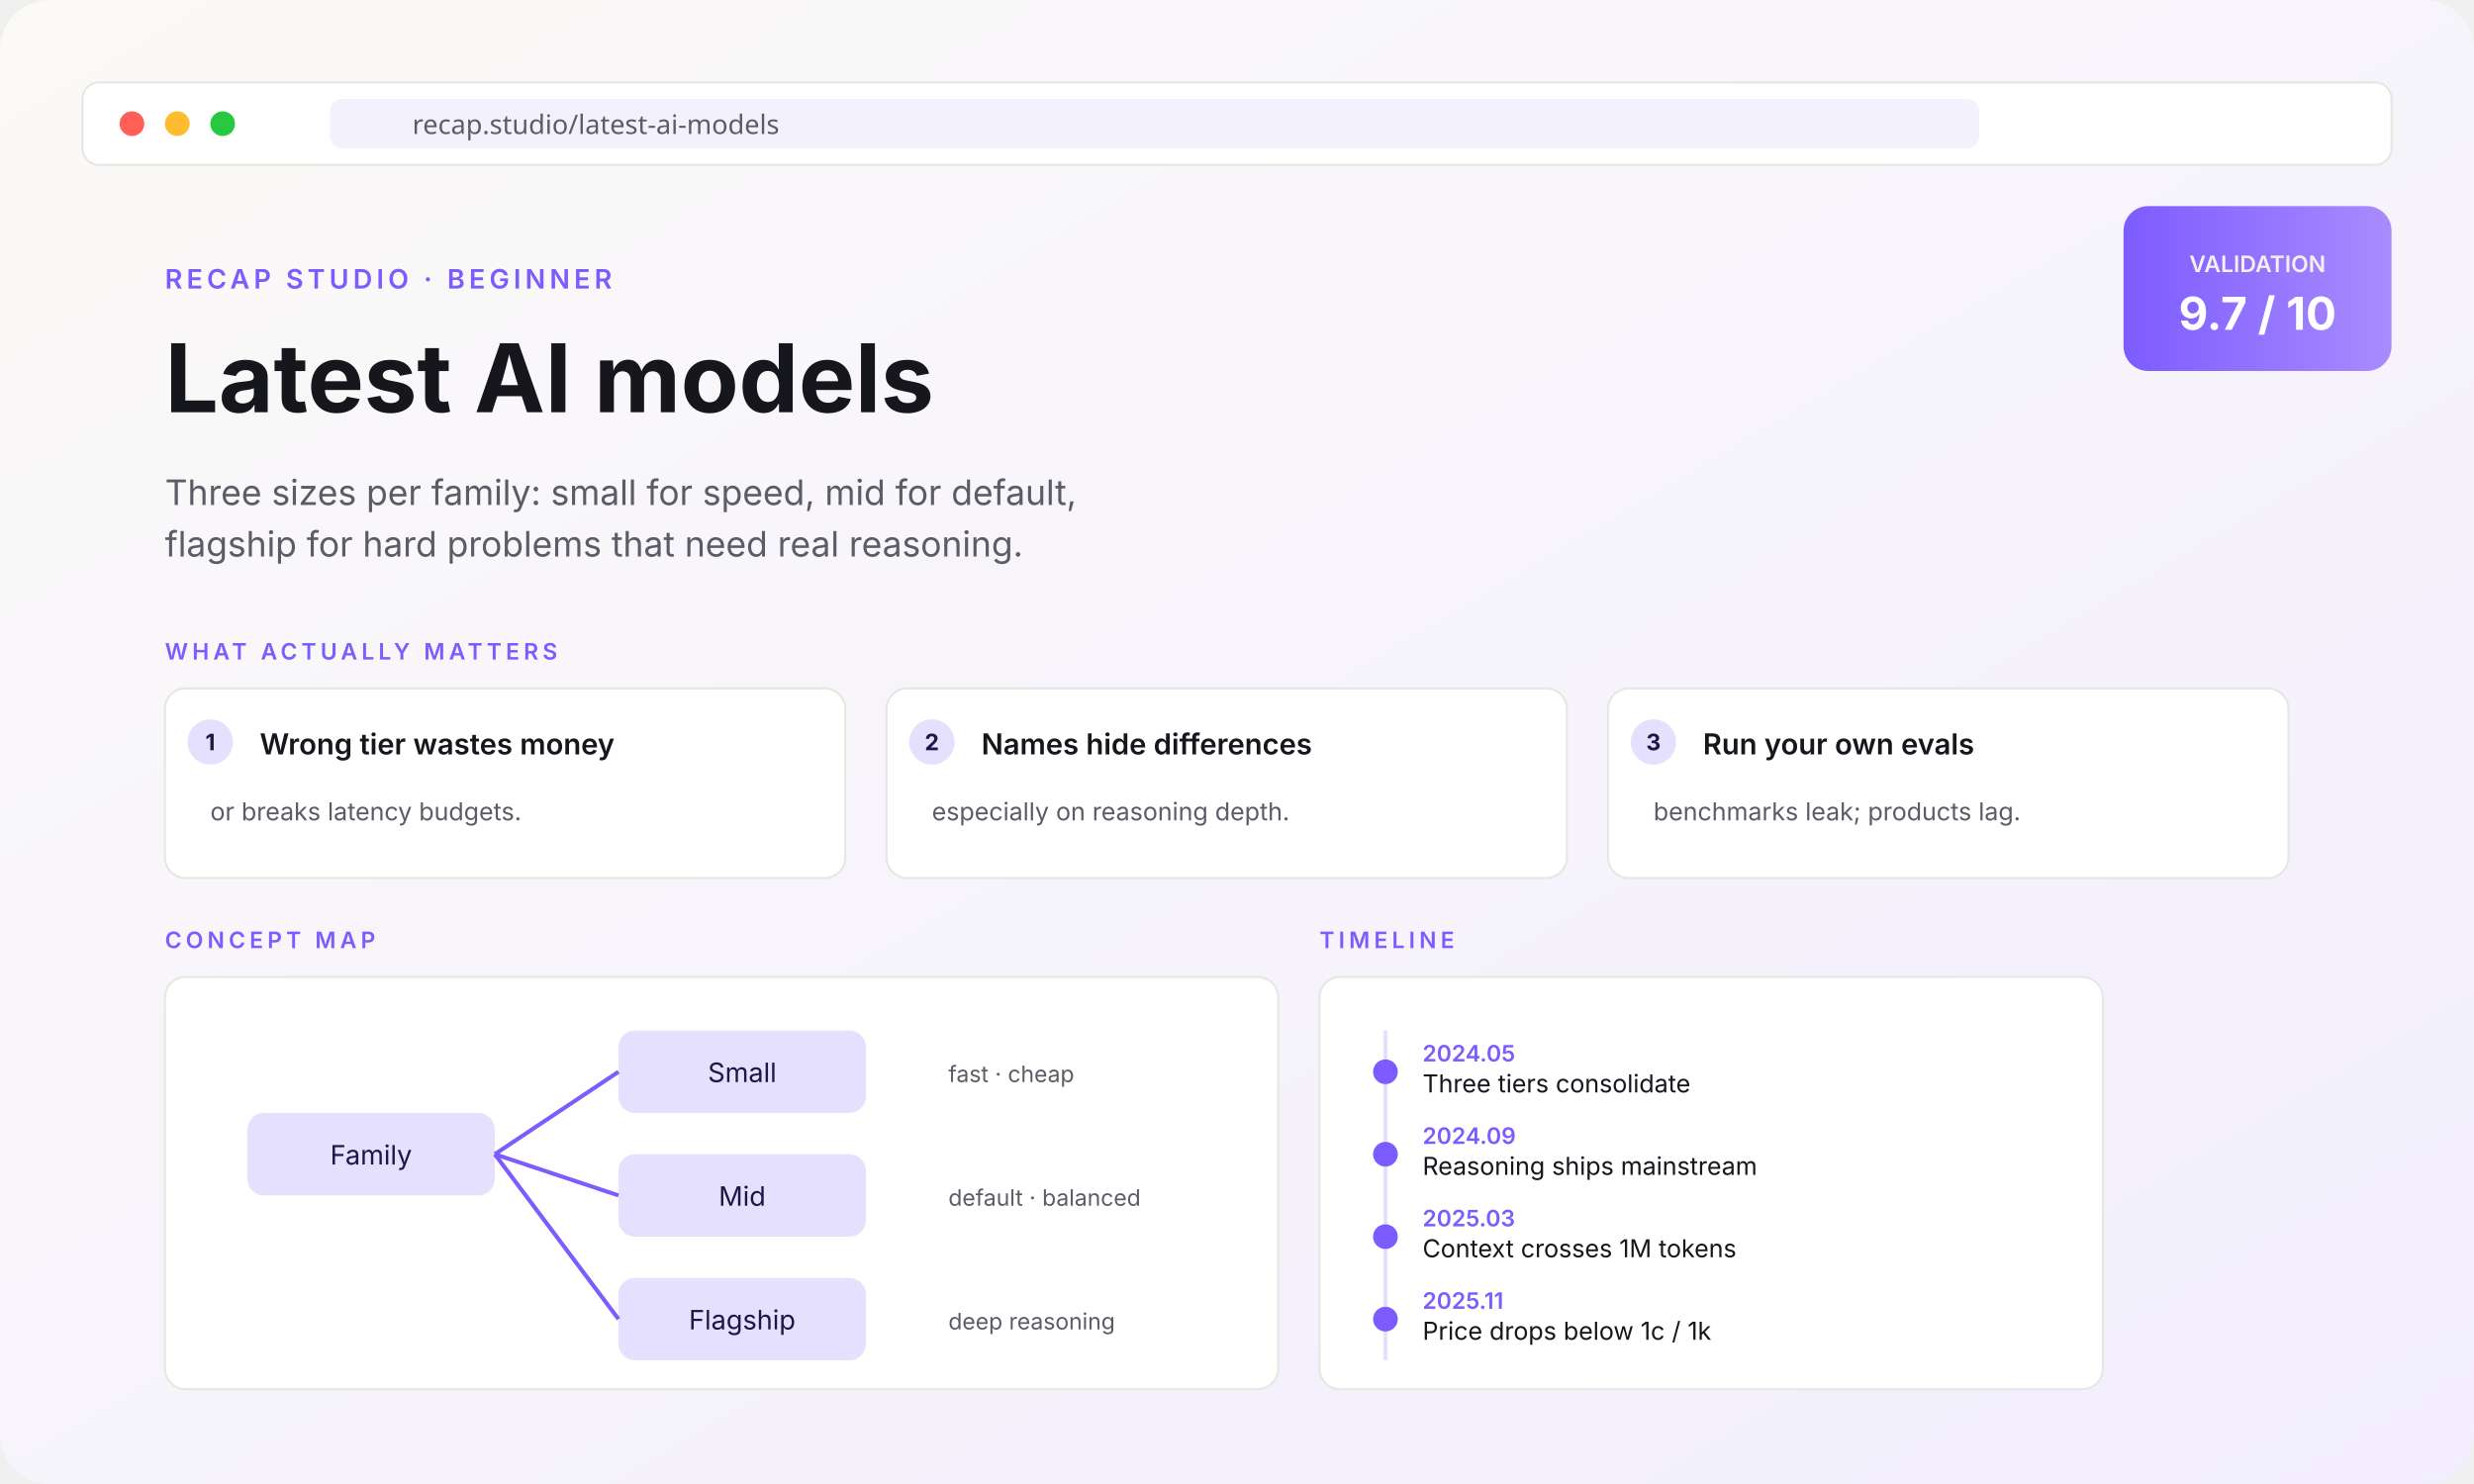
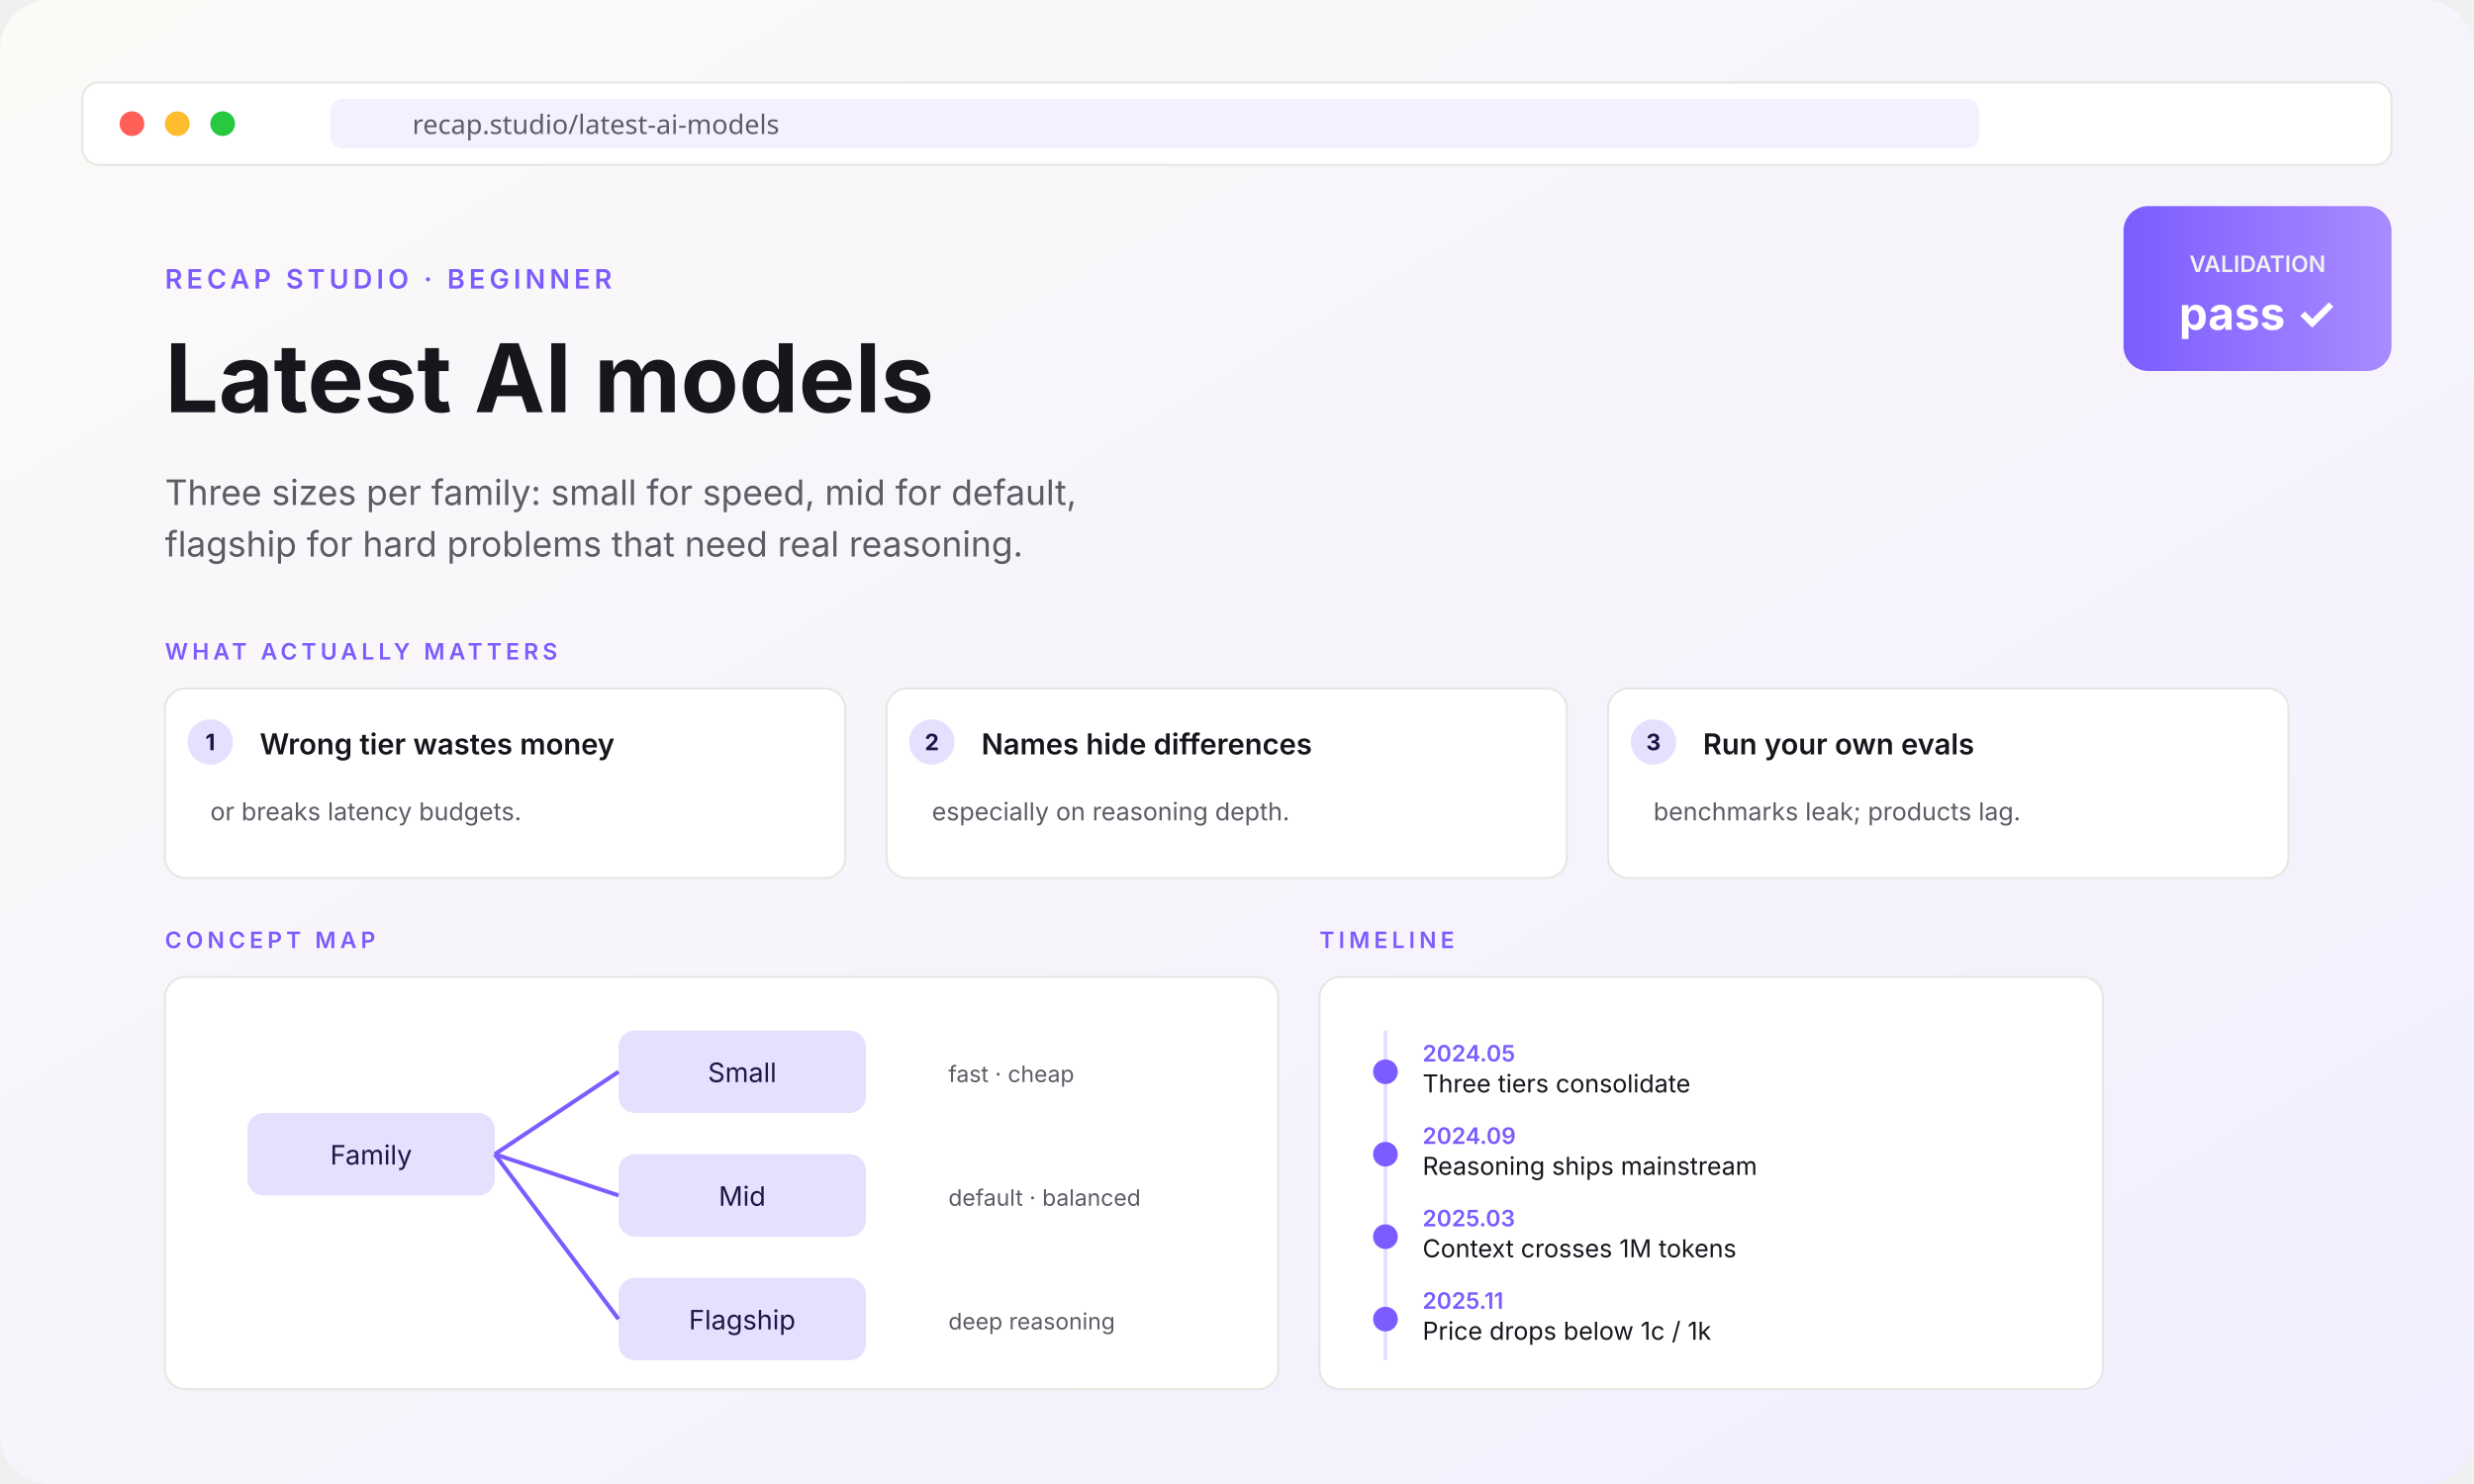
<svg xmlns="http://www.w3.org/2000/svg" viewBox="0 0 1200 720" role="img" aria-label="Preview of a Recap Studio one-page explainer: hero one-sentence answer, three takeaway cards, a concept map, key idea grid, timeline, comparison, glossary, takeaways, and sources.">
  <defs>
    <linearGradient id="pp-bg" x1="0" x2="1" y1="0" y2="1">
      <stop offset="0%" stop-color="#FBFAF7" />
      <stop offset="100%" stop-color="#F2EEFF" />
    </linearGradient>
    <linearGradient id="pp-violet" x1="0" x2="1">
      <stop offset="0%" stop-color="#7C5CFF" />
      <stop offset="100%" stop-color="#A98BFF" />
    </linearGradient>
    <style>
      @keyframes pp-pulse { 0%,100% { opacity:.92 } 50% { opacity:1 } }
      @keyframes pp-rise  { 0%,100% { transform: translateY(0) } 50% { transform: translateY(-2px) } }
      .pp-frame { animation: pp-pulse 5s cubic-bezier(.4,0,.2,1) infinite; }
      .pp-card  { fill: #FFFFFF; stroke: #E7E6E1; stroke-width: 1; }
      .pp-rise  { animation: pp-rise 3.4s cubic-bezier(.4,0,.2,1) infinite; }
      .pp-d2    { animation-delay: .3s }
      .pp-d3    { animation-delay: .6s }
      .pp-d4    { animation-delay: .9s }
    </style>
  </defs>
  <rect class="pp-frame" width="1200" height="720" rx="24" fill="url(#pp-bg)" />
  <rect x="40" y="40" width="1120" height="40" rx="8" fill="#FFFFFF" stroke="#E7E6E1" />
  <circle cx="64" cy="60" r="6" fill="#FF5F57" />
  <circle cx="86" cy="60" r="6" fill="#FEBC2E" />
  <circle cx="108" cy="60" r="6" fill="#28C840" />
  <rect x="160" y="48" width="800" height="24" rx="6" fill="#F4F1FF" />
  <text x="200" y="65" font-family="system-ui,sans-serif" font-size="13" fill="#5C5C66">recap.studio/latest-ai-models</text>
  <g font-family="system-ui,-apple-system,Segoe UI,sans-serif">
    <text x="80" y="140" font-size="13" font-weight="600" fill="#7C5CFF" letter-spacing="2">RECAP STUDIO · BEGINNER</text>
    <text x="80" y="200" font-size="46" font-weight="700" fill="#16161D">Latest AI models</text>
    <text x="80" y="245" font-size="17" fill="#5C5C66">Three sizes per family: small for speed, mid for default,</text>
    <text x="80" y="270" font-size="17" fill="#5C5C66">flagship for hard problems that need real reasoning.</text>
    <g transform="translate(80, 320)">
      <text x="0" y="0" font-size="11" font-weight="600" fill="#7C5CFF" letter-spacing="2">WHAT ACTUALLY MATTERS</text>
      <rect class="pp-card" x="0" y="14" width="330" height="92" rx="10" />
      <circle cx="22" cy="40" r="11" fill="#E6E0FF" />
      <text x="22" y="44" text-anchor="middle" font-size="11" font-weight="700" fill="#1F1647">1</text>
      <text x="46" y="46" font-size="14" font-weight="600" fill="#16161D">Wrong tier wastes money</text>
      <text x="22" y="78" font-size="12" fill="#5C5C66">or breaks latency budgets.</text>
      <rect class="pp-card" x="350" y="14" width="330" height="92" rx="10" />
      <circle cx="372" cy="40" r="11" fill="#E6E0FF" />
      <text x="372" y="44" text-anchor="middle" font-size="11" font-weight="700" fill="#1F1647">2</text>
      <text x="396" y="46" font-size="14" font-weight="600" fill="#16161D">Names hide differences</text>
      <text x="372" y="78" font-size="12" fill="#5C5C66">especially on reasoning depth.</text>
      <rect class="pp-card" x="700" y="14" width="330" height="92" rx="10" />
      <circle cx="722" cy="40" r="11" fill="#E6E0FF" />
      <text x="722" y="44" text-anchor="middle" font-size="11" font-weight="700" fill="#1F1647">3</text>
      <text x="746" y="46" font-size="14" font-weight="600" fill="#16161D">Run your own evals</text>
      <text x="722" y="78" font-size="12" fill="#5C5C66">benchmarks leak; products lag.</text>
    </g>
    <g transform="translate(80, 460)">
      <text x="0" y="0" font-size="11" font-weight="600" fill="#7C5CFF" letter-spacing="2">CONCEPT MAP</text>
      <rect class="pp-card" x="0" y="14" width="540" height="200" rx="10" />
      <rect class="pp-rise" x="40" y="80" width="120" height="40" rx="8" fill="#E6E0FF" />
      <text x="100" y="105" text-anchor="middle" font-size="13" fill="#1F1647">Family</text>
      <rect class="pp-rise pp-d2" x="220" y="40" width="120" height="40" rx="8" fill="#E6E0FF" />
      <text x="280" y="65" text-anchor="middle" font-size="13" fill="#1F1647">Small</text>
      <rect class="pp-rise pp-d3" x="220" y="100" width="120" height="40" rx="8" fill="#E6E0FF" />
      <text x="280" y="125" text-anchor="middle" font-size="13" fill="#1F1647">Mid</text>
      <rect class="pp-rise pp-d4" x="220" y="160" width="120" height="40" rx="8" fill="#E6E0FF" />
      <text x="280" y="185" text-anchor="middle" font-size="13" fill="#1F1647">Flagship</text>
      <line x1="160" y1="100" x2="220" y2="60" stroke="#7C5CFF" stroke-width="2" />
      <line x1="160" y1="100" x2="220" y2="120" stroke="#7C5CFF" stroke-width="2" />
      <line x1="160" y1="100" x2="220" y2="180" stroke="#7C5CFF" stroke-width="2" />
      <text x="380" y="65" font-size="11" fill="#5C5C66">fast · cheap</text>
      <text x="380" y="125" font-size="11" fill="#5C5C66">default · balanced</text>
      <text x="380" y="185" font-size="11" fill="#5C5C66">deep reasoning</text>
    </g>
    <g transform="translate(640, 460)">
      <text x="0" y="0" font-size="11" font-weight="600" fill="#7C5CFF" letter-spacing="2">TIMELINE</text>
      <rect class="pp-card" x="0" y="14" width="380" height="200" rx="10" />
      <line x1="32" y1="40" x2="32" y2="200" stroke="#E6E0FF" stroke-width="2" />
      <circle cx="32" cy="60" r="6" fill="#7C5CFF" />
      <text x="50" y="55" font-size="11" font-weight="600" fill="#7C5CFF">2024.05</text>
      <text x="50" y="70" font-size="12" fill="#16161D">Three tiers consolidate</text>
      <circle cx="32" cy="100" r="6" fill="#7C5CFF" />
      <text x="50" y="95" font-size="11" font-weight="600" fill="#7C5CFF">2024.09</text>
      <text x="50" y="110" font-size="12" fill="#16161D">Reasoning ships mainstream</text>
      <circle cx="32" cy="140" r="6" fill="#7C5CFF" />
      <text x="50" y="135" font-size="11" font-weight="600" fill="#7C5CFF">2025.03</text>
      <text x="50" y="150" font-size="12" fill="#16161D">Context crosses 1M tokens</text>
      <circle cx="32" cy="180" r="6" fill="#7C5CFF" />
      <text x="50" y="175" font-size="11" font-weight="600" fill="#7C5CFF">2025.11</text>
      <text x="50" y="190" font-size="12" fill="#16161D">Price drops below 1c / 1k</text>
    </g>
    <g transform="translate(1030, 100)">
      <rect width="130" height="80" rx="12" fill="url(#pp-violet)" />
      <text x="65" y="32" text-anchor="middle" font-size="11" font-weight="600" fill="#F2F1EE">VALIDATION</text>
-       <text x="65" y="60" text-anchor="middle" font-size="22" font-weight="700" fill="#FFFFFF">9.7 / 10</text>
+       <text x="65" y="60" text-anchor="middle" font-size="22" font-weight="700" fill="#FFFFFF">pass ✓</text>
    </g>
  </g>
</svg>
